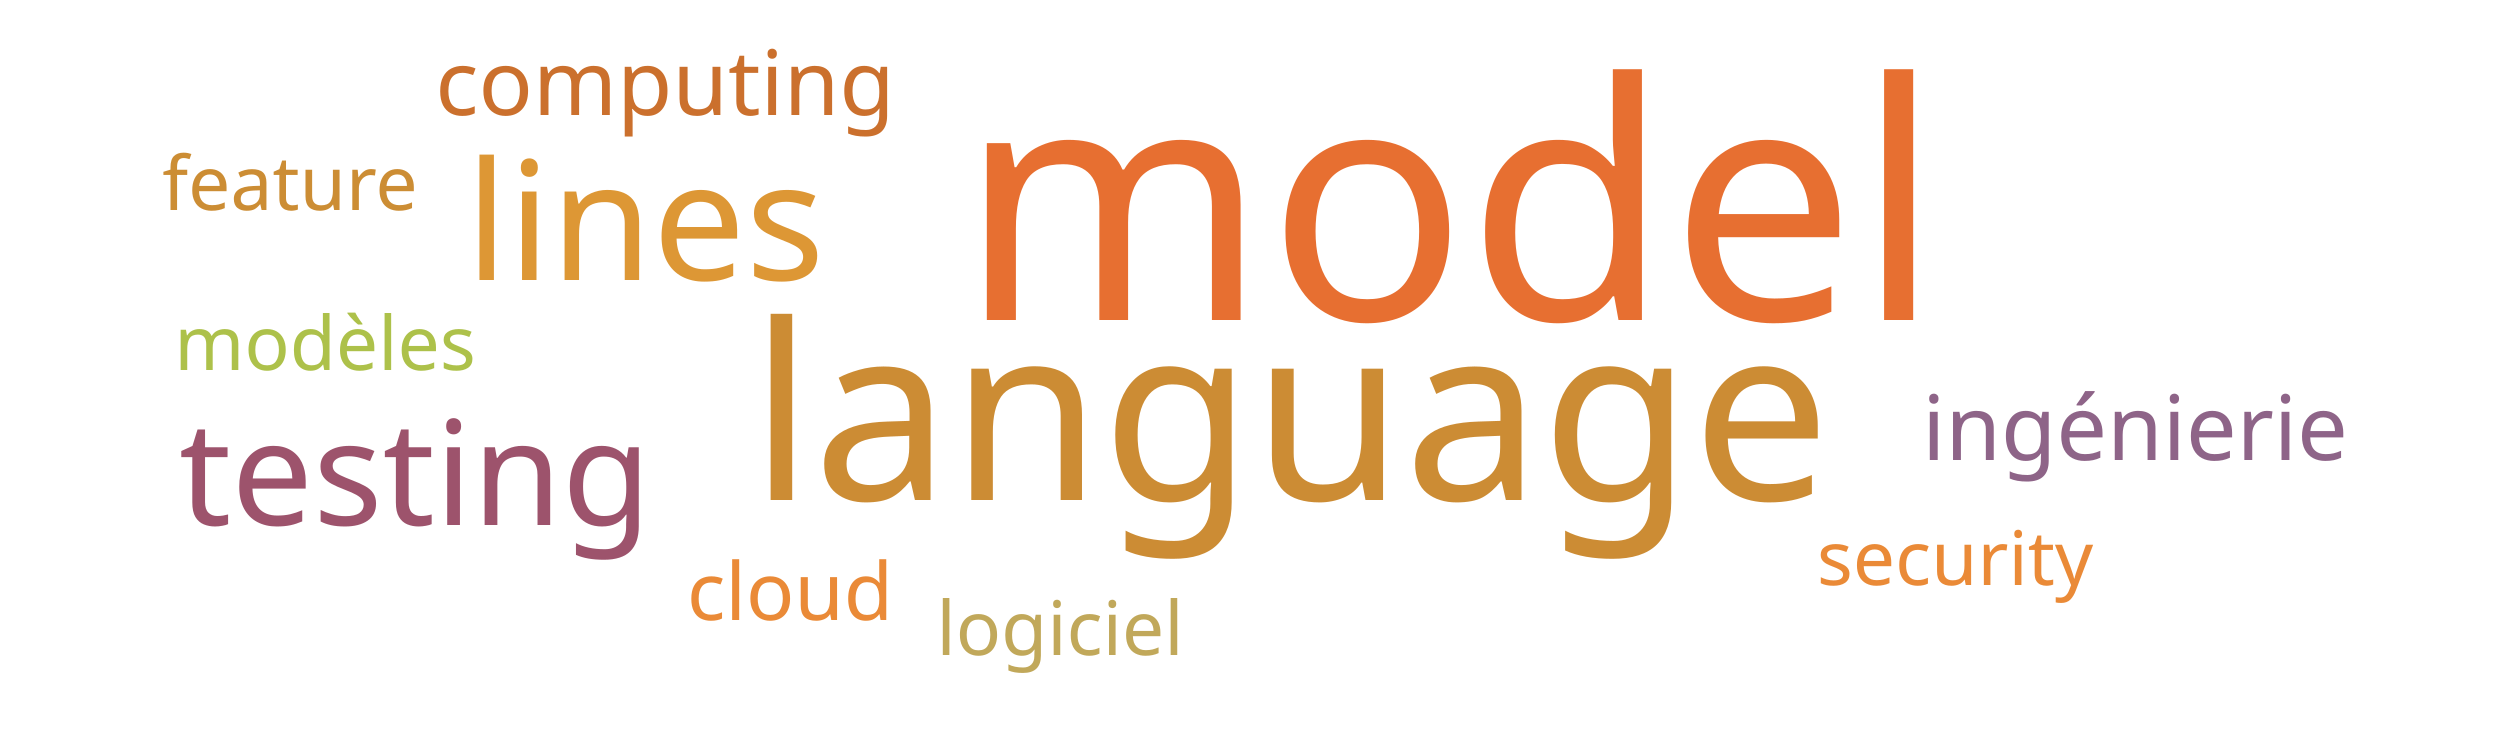
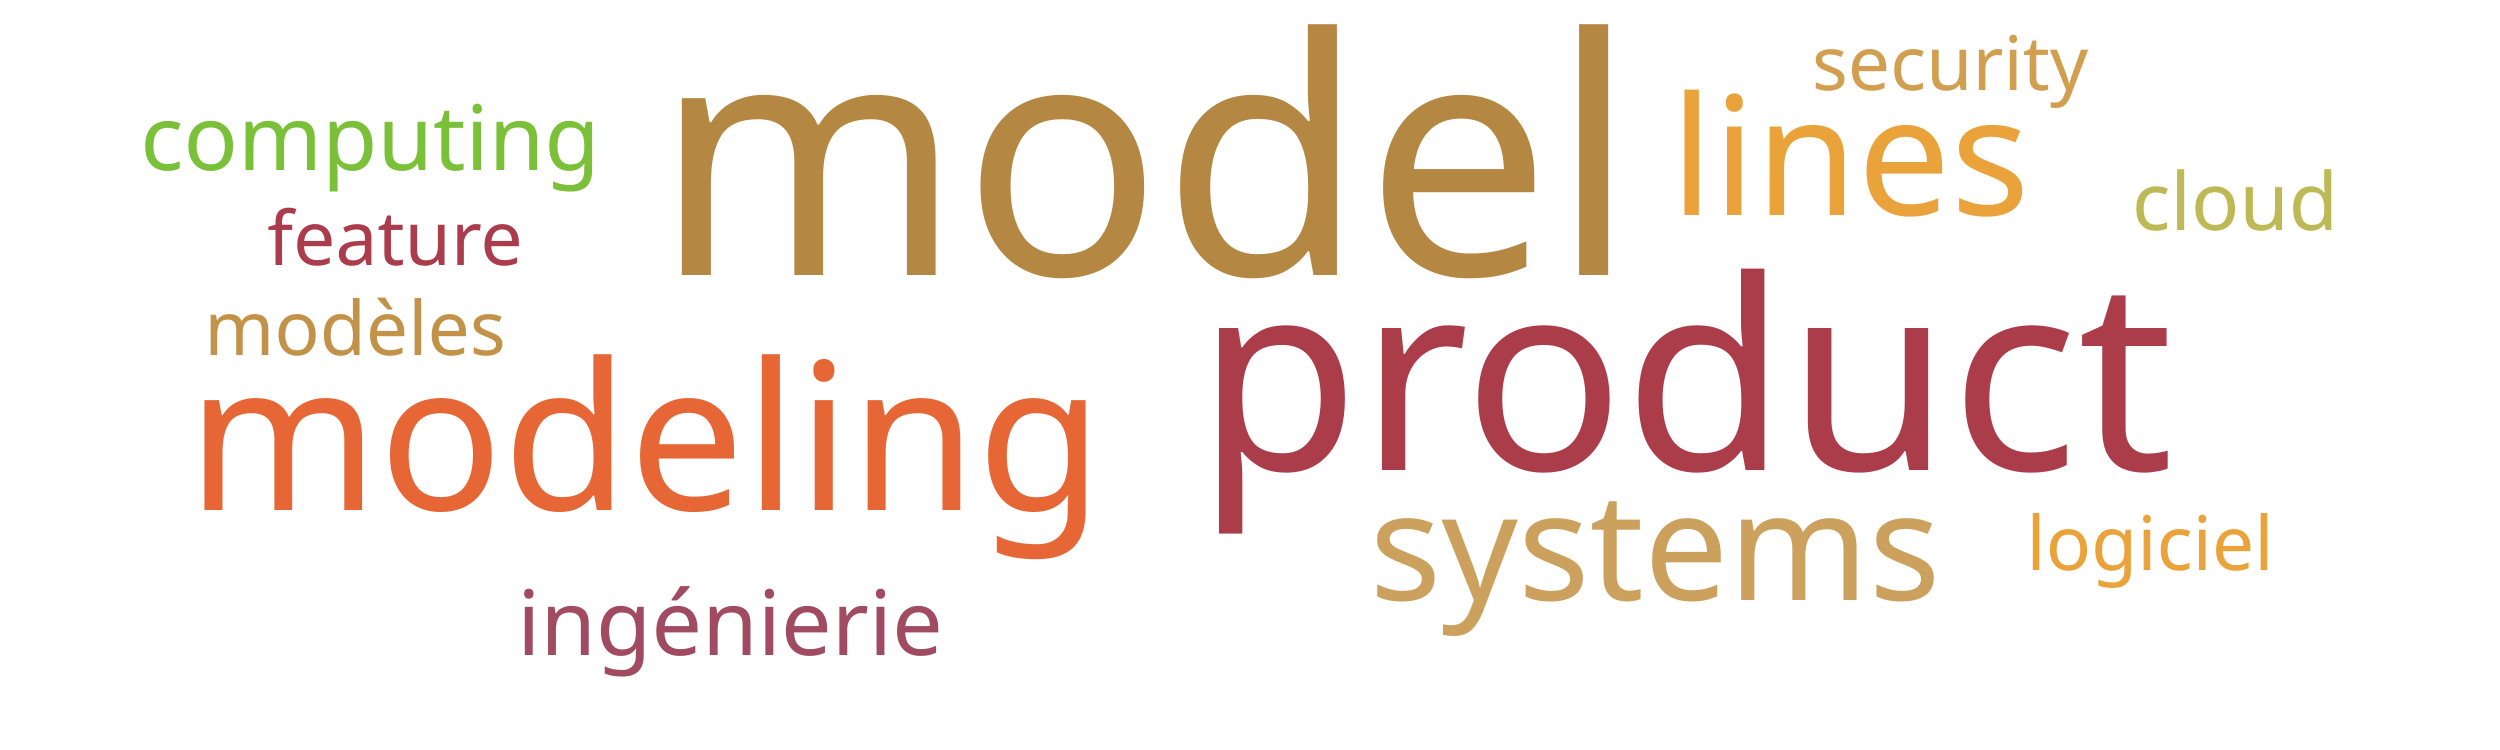
<svg xmlns="http://www.w3.org/2000/svg" width="500" height="150">
  <g transform="translate(250, 75)">
-     <text text-anchor="middle" style="font-family: Impact; font-size: 66px; fill: #e76f31" transform="translate(40,-11)rotate(0)">model</text>
-     <text text-anchor="middle" style="font-family: Impact; font-size: 49px; fill: #cc8c34" transform="translate(8,25)rotate(0)">language</text>
-     <text text-anchor="middle" style="font-family: Impact; font-size: 33px; fill: #dd9735" transform="translate(-121,-19)rotate(0)">lines</text>
-     <text text-anchor="middle" style="font-family: Impact; font-size: 29px; fill: #9d536c" transform="translate(-167,30)rotate(0)">testing</text>
-     <text text-anchor="middle" style="font-family: Impact; font-size: 18px; fill: #cb702d" transform="translate(-117,-52)rotate(0)">computing</text>
-     <text text-anchor="middle" style="font-family: Impact; font-size: 18px; fill: #8e6488" transform="translate(177,17)rotate(0)">ingénierie</text>
-     <text text-anchor="middle" style="font-family: Impact; font-size: 16px; fill: #ea8a37" transform="translate(-92,49)rotate(0)">cloud</text>
-     <text text-anchor="middle" style="font-family: Impact; font-size: 15px; fill: #cc8d34" transform="translate(-192,-33)rotate(0)">feature</text>
-     <text text-anchor="middle" style="font-family: Impact; font-size: 15px; fill: #ea8a37" transform="translate(141,42)rotate(0)">security</text>
-     <text text-anchor="middle" style="font-family: Impact; font-size: 15px; fill: #c1a85a" transform="translate(-38,56)rotate(0)">logiciel</text>
-     <text text-anchor="middle" style="font-family: Impact; font-size: 15px; fill: #adc14a" transform="translate(-185,-1)rotate(0)">modèles</text>
+     <text text-anchor="middle" style="font-family: Impact; font-size: 66px; fill: #b48742" transform="translate(-21,-20)rotate(0)">model</text>
+     <text text-anchor="middle" style="font-family: Impact; font-size: 53px; fill: #ab3d4b" transform="translate(87,19)rotate(0)">product</text>
+     <text text-anchor="middle" style="font-family: Impact; font-size: 41px; fill: #e76635" transform="translate(-121,27)rotate(0)">modeling</text>
+     <text text-anchor="middle" style="font-family: Impact; font-size: 33px; fill: #eaa23b" transform="translate(120,-32)rotate(0)">lines</text>
+     <text text-anchor="middle" style="font-family: Impact; font-size: 30px; fill: #cba15d" transform="translate(81,45)rotate(0)">systems</text>
+     <text text-anchor="middle" style="font-family: Impact; font-size: 18px; fill: #7bc039" transform="translate(-176,-41)rotate(0)">computing</text>
+     <text text-anchor="middle" style="font-family: Impact; font-size: 18px; fill: #a04b62" transform="translate(-104,56)rotate(0)">ingénierie</text>
+     <text text-anchor="middle" style="font-family: Impact; font-size: 16px; fill: #bdb954" transform="translate(197,-29)rotate(0)">cloud</text>
+     <text text-anchor="middle" style="font-family: Impact; font-size: 15px; fill: #ab3c4b" transform="translate(-171,-22)rotate(0)">feature</text>
+     <text text-anchor="middle" style="font-family: Impact; font-size: 15px; fill: #d19f4f" transform="translate(140,-57)rotate(0)">security</text>
+     <text text-anchor="middle" style="font-family: Impact; font-size: 15px; fill: #eaa23b" transform="translate(180,39)rotate(0)">logiciel</text>
+     <text text-anchor="middle" style="font-family: Impact; font-size: 15px; fill: #c39249" transform="translate(-179,-4)rotate(0)">modèles</text>
  </g>
</svg>
